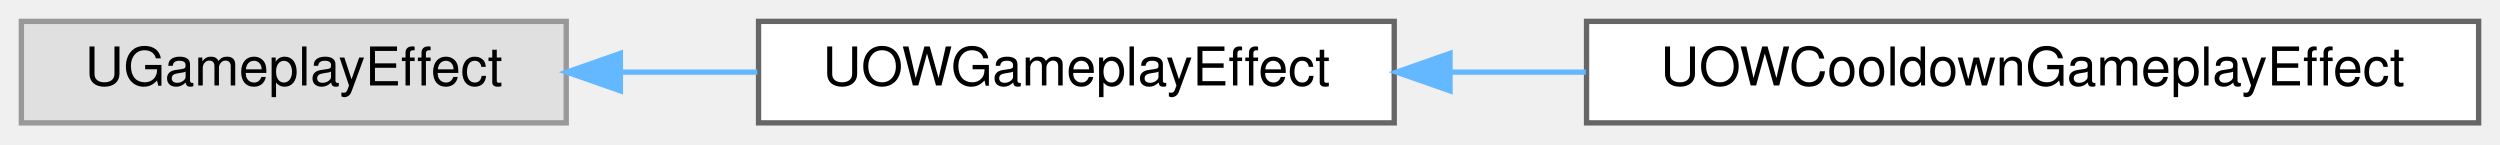
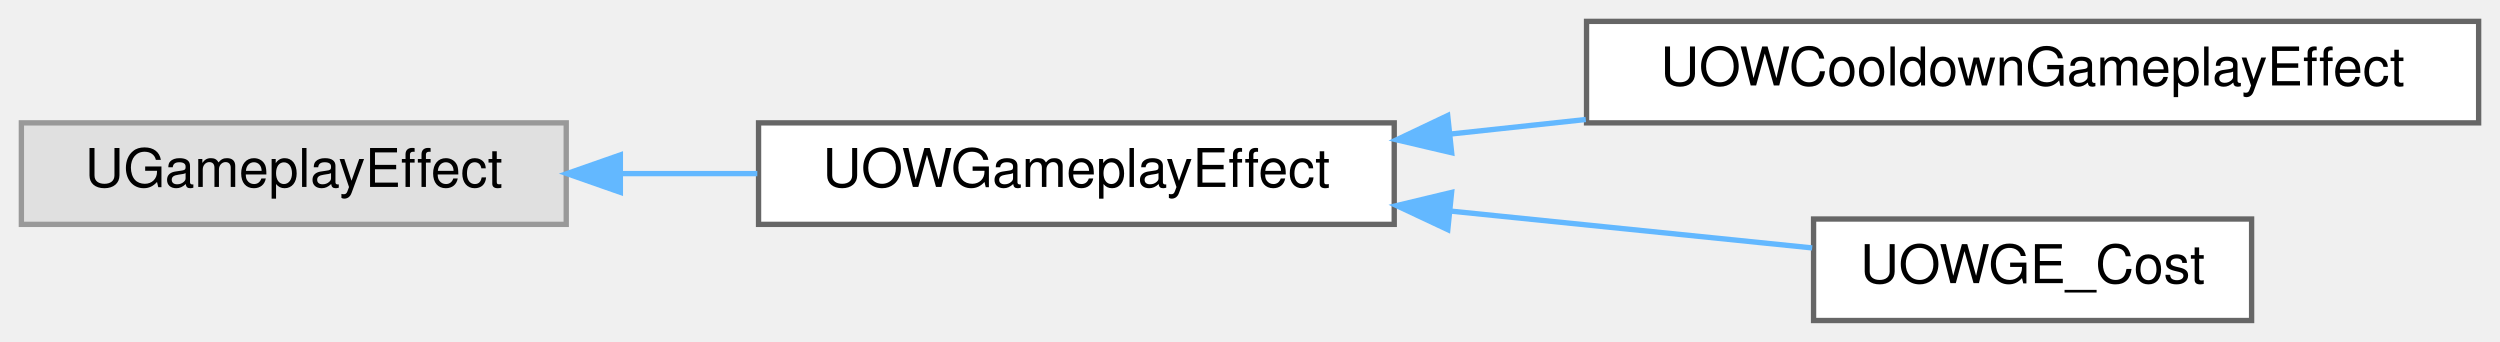
- <svg xmlns="http://www.w3.org/2000/svg" xmlns:xlink="http://www.w3.org/1999/xlink" width="468pt" height="27pt" viewBox="0.00 0.00 468.00 27.00">
-   <g id="graph0" class="graph" transform="scale(1 1) rotate(0) translate(4 23)">
+ <svg xmlns="http://www.w3.org/2000/svg" xmlns:xlink="http://www.w3.org/1999/xlink" width="468pt" height="64pt" viewBox="0.00 0.00 468.00 64.00">
+   <g id="graph0" class="graph" transform="scale(1 1) rotate(0) translate(4 60)">
    <g id="Node000000" class="node">
      <g id="a_Node000000">
        <a xlink:title=" ">
-           <polygon fill="#e0e0e0" stroke="#999999" points="102,-19 0,-19 0,0 102,0 102,-19" />
-           <text text-anchor="middle" x="51" y="-7" font-family="Helvetica,sans-Serif" font-size="10.00">UGameplayEffect</text>
+           <polygon fill="#e0e0e0" stroke="#999999" points="102,-37 0,-37 0,-18 102,-18 102,-37" />
+           <text text-anchor="middle" x="51" y="-25" font-family="Helvetica,sans-Serif" font-size="10.00">UGameplayEffect</text>
        </a>
      </g>
    </g>
    <g id="Node000001" class="node">
      <g id="a_Node000001">
        <a xlink:href="classUOWGameplayEffect.html" target="_top" xlink:title=" ">
-           <polygon fill="white" stroke="#666666" points="257,-19 138,-19 138,0 257,0 257,-19" />
-           <text text-anchor="middle" x="197.5" y="-7" font-family="Helvetica,sans-Serif" font-size="10.00">UOWGameplayEffect</text>
+           <polygon fill="white" stroke="#666666" points="257,-37 138,-37 138,-18 257,-18 257,-37" />
+           <text text-anchor="middle" x="197.5" y="-25" font-family="Helvetica,sans-Serif" font-size="10.00">UOWGameplayEffect</text>
        </a>
      </g>
    </g>
-     <g id="edge13_Node000000_Node000001" class="edge">
-       <g id="a_edge13_Node000000_Node000001">
+     <g id="edge16_Node000000_Node000001" class="edge">
+       <g id="a_edge16_Node000000_Node000001">
        <a xlink:title=" ">
-           <path fill="none" stroke="#63b8ff" d="M112.28,-9.5C120.71,-9.5 129.36,-9.5 137.77,-9.5" />
-           <polygon fill="#63b8ff" stroke="#63b8ff" points="112.13,-6 102.13,-9.5 112.13,-13 112.13,-6" />
+           <path fill="none" stroke="#63b8ff" d="M112.28,-27.5C120.71,-27.5 129.36,-27.5 137.77,-27.5" />
+           <polygon fill="#63b8ff" stroke="#63b8ff" points="112.13,-24 102.13,-27.5 112.13,-31 112.13,-24" />
        </a>
      </g>
    </g>
    <g id="Node000002" class="node">
      <g id="a_Node000002">
        <a xlink:href="classUOWCooldownGameplayEffect.html" target="_top" xlink:title=" ">
-           <polygon fill="white" stroke="#666666" points="460,-19 293,-19 293,0 460,0 460,-19" />
-           <text text-anchor="middle" x="376.5" y="-7" font-family="Helvetica,sans-Serif" font-size="10.00">UOWCooldownGameplayEffect</text>
+           <polygon fill="white" stroke="#666666" points="460,-56 293,-56 293,-37 460,-37 460,-56" />
+           <text text-anchor="middle" x="376.5" y="-44" font-family="Helvetica,sans-Serif" font-size="10.00">UOWCooldownGameplayEffect</text>
        </a>
      </g>
    </g>
-     <g id="edge14_Node000001_Node000002" class="edge">
-       <g id="a_edge14_Node000001_Node000002">
+     <g id="edge17_Node000001_Node000002" class="edge">
+       <g id="a_edge17_Node000001_Node000002">
        <a xlink:title=" ">
-           <path fill="none" stroke="#63b8ff" d="M267.46,-9.5C275.78,-9.5 284.36,-9.5 292.86,-9.5" />
-           <polygon fill="#63b8ff" stroke="#63b8ff" points="267.44,-6 257.44,-9.5 267.44,-13 267.44,-6" />
+           <path fill="none" stroke="#63b8ff" d="M267.46,-34.9C275.78,-35.8 284.36,-36.72 292.86,-37.63" />
+           <polygon fill="#63b8ff" stroke="#63b8ff" points="267.75,-31.41 257.44,-33.83 267.01,-38.37 267.75,-31.41" />
+         </a>
+       </g>
+     </g>
+     <g id="Node000003" class="node">
+       <g id="a_Node000003">
+         <a xlink:href="classUOWGE__Cost.html" target="_top" xlink:title=" ">
+           <polygon fill="white" stroke="#666666" points="417.5,-19 335.5,-19 335.5,0 417.5,0 417.5,-19" />
+           <text text-anchor="middle" x="376.5" y="-7" font-family="Helvetica,sans-Serif" font-size="10.00">UOWGE_Cost</text>
+         </a>
+       </g>
+     </g>
+     <g id="edge18_Node000001_Node000003" class="edge">
+       <g id="a_edge18_Node000001_Node000003">
+         <a xlink:title=" ">
+           <path fill="none" stroke="#63b8ff" d="M267.48,-20.49C290.42,-18.15 315.2,-15.63 335.24,-13.59" />
+           <polygon fill="#63b8ff" stroke="#63b8ff" points="267.03,-17.01 257.44,-21.51 267.74,-23.98 267.03,-17.01" />
        </a>
      </g>
    </g>
  </g>
</svg>
